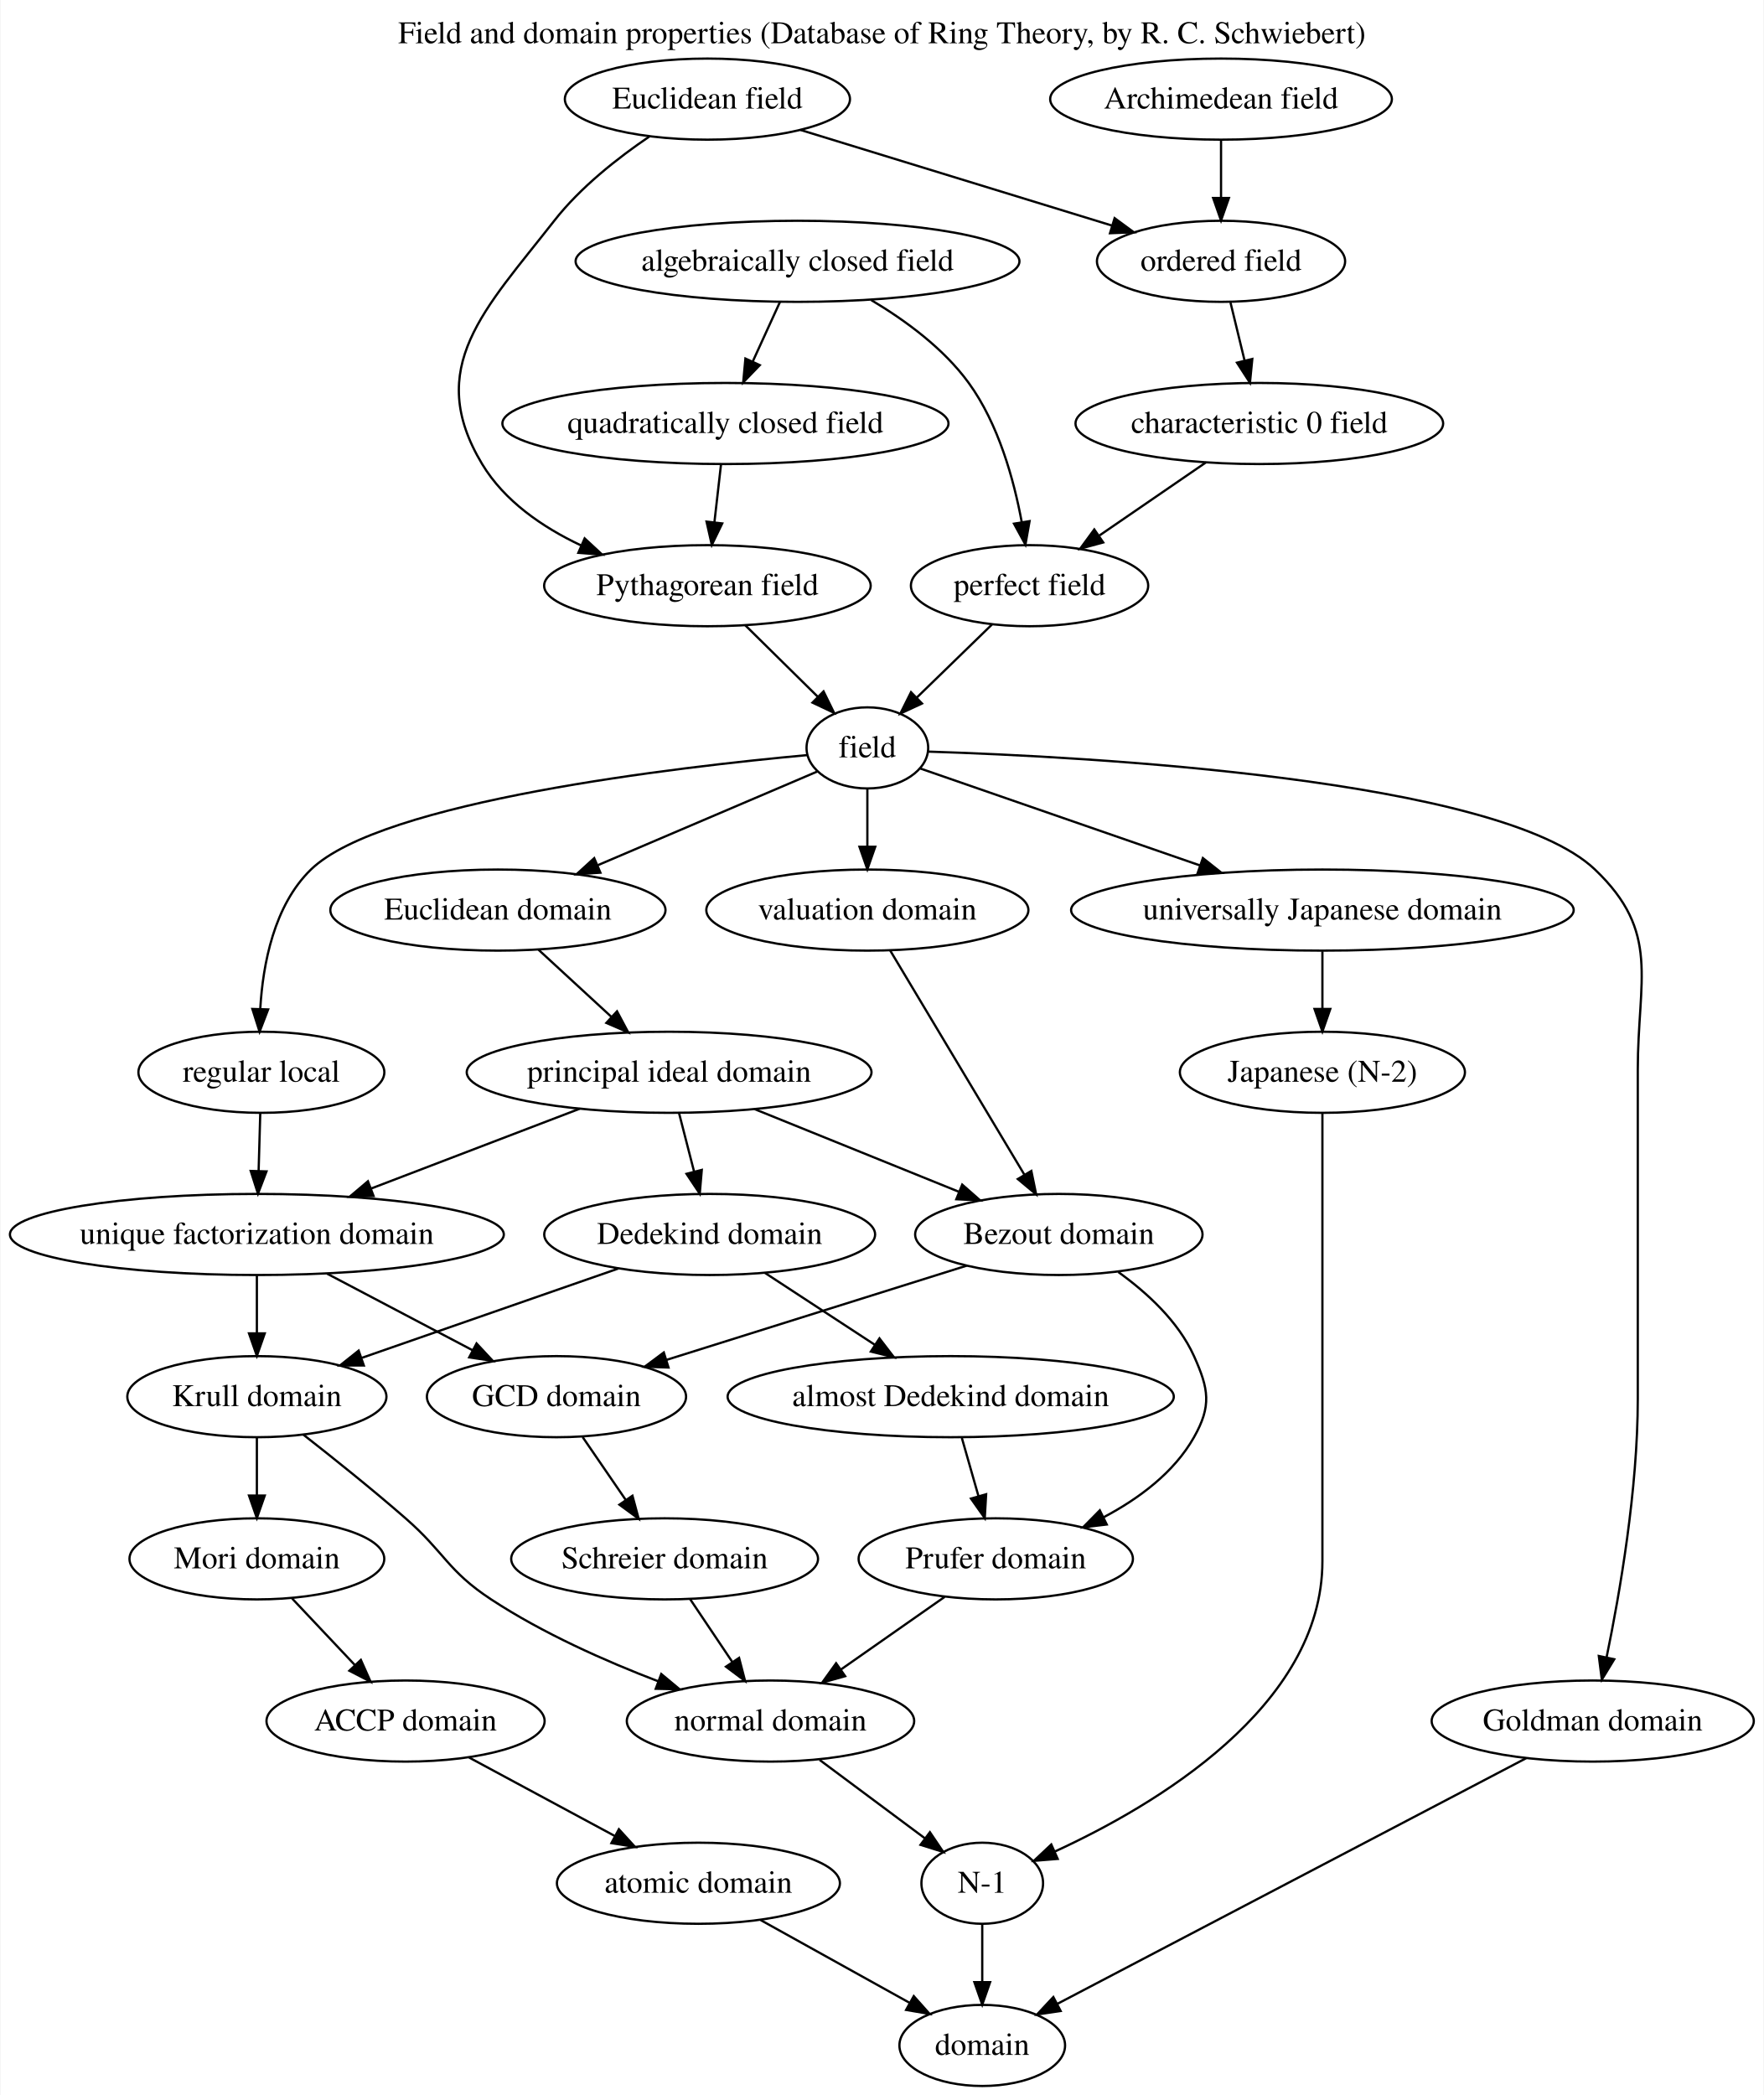
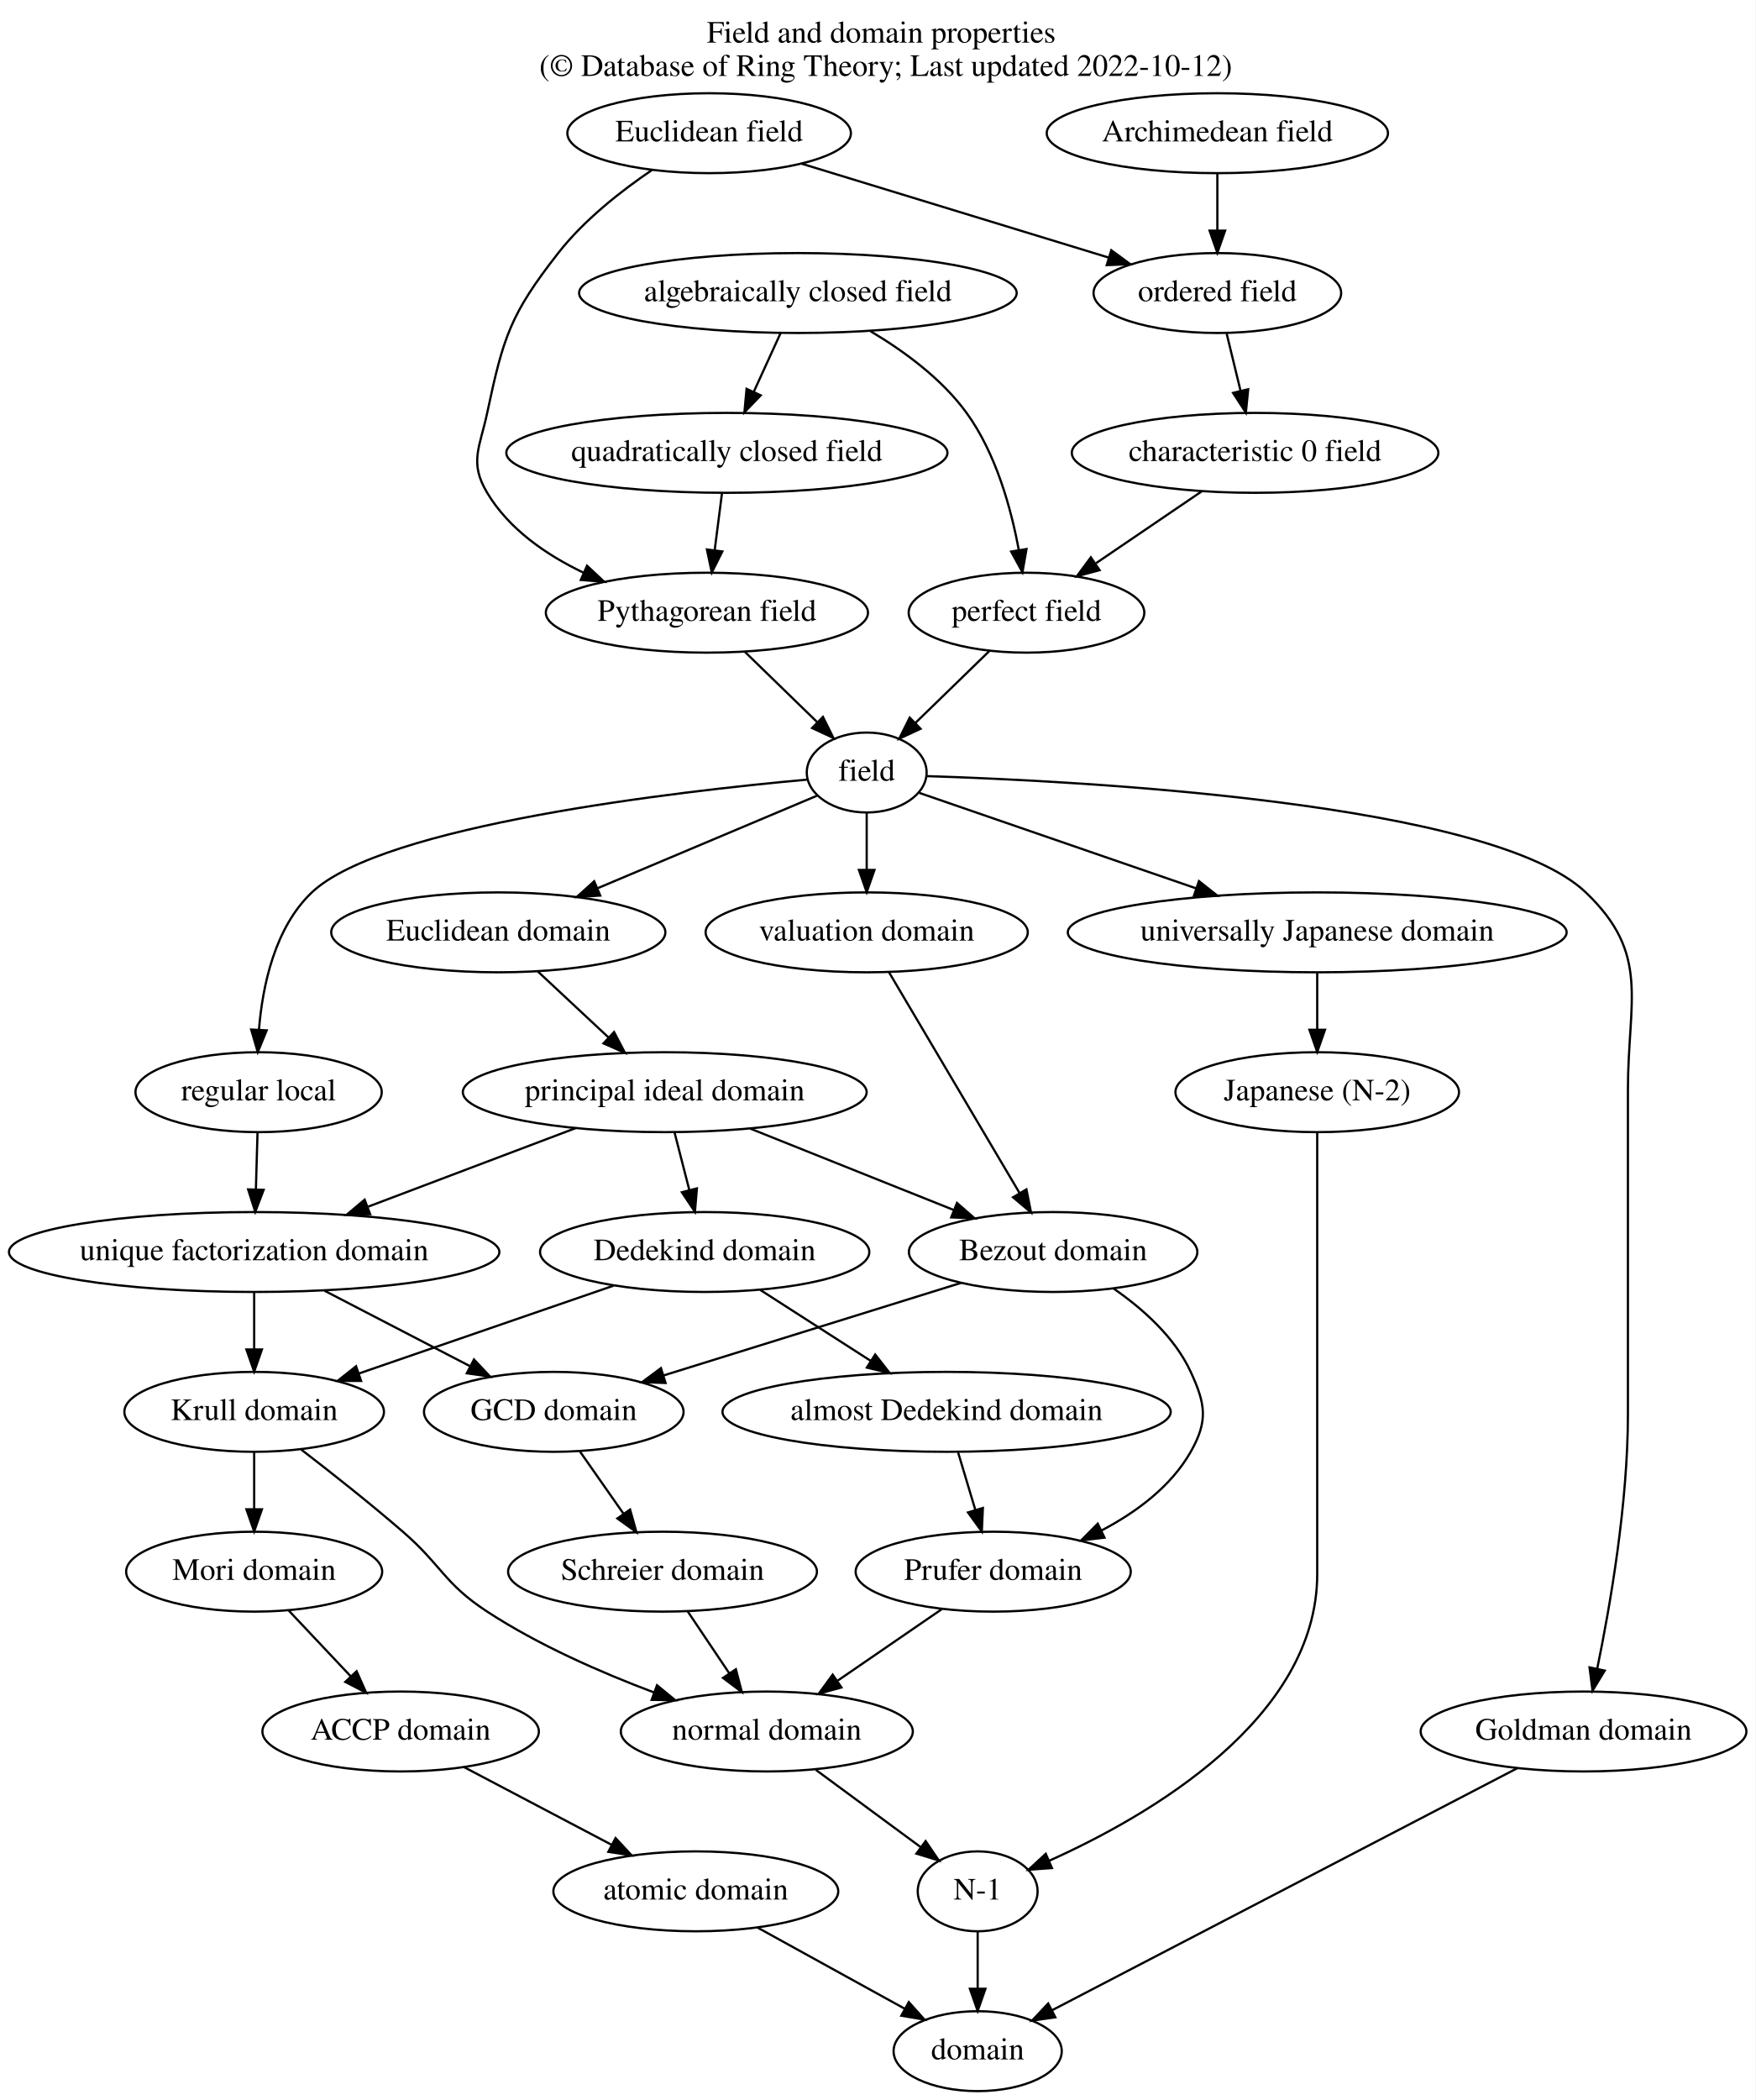
- <svg xmlns="http://www.w3.org/2000/svg" width="783pt" height="930pt" viewBox="0.00 0.00 782.56 930.00">
-   <g id="graph0" class="graph" transform="scale(1 1) rotate(0) translate(4 926)">
-     <polygon fill="white" stroke="transparent" points="-4,4 -4,-926 778.56,-926 778.56,4 -4,4" />
-     <text text-anchor="middle" x="387.28" y="-906.8" font-family="Times,serif" font-size="14.00">Field and domain properties (Database of Ring Theory, by R. C. Schwiebert)</text>
+ <svg xmlns="http://www.w3.org/2000/svg" xmlns:xlink="http://www.w3.org/1999/xlink" width="791pt" height="946pt" viewBox="0.00 0.00 790.93 946.00">
+   <g id="graph0" class="graph" transform="scale(1 1) rotate(0) translate(4 942)">
+     <g id="a_graph0">
+       <a xlink:href="https://ringtheory.herokuapp.com/" xlink:title="Field and domain properties&lt;br/&gt;(© Database of Ring Theory; Last updated 2022-10-12)">
+         <polygon fill="white" stroke="transparent" points="-4,4 -4,-942 786.93,-942 786.93,4 -4,4" />
+         <text text-anchor="start" x="314.47" y="-922.8" font-family="Times,serif" font-size="14.00">Field and domain properties</text>
+         <text text-anchor="start" x="238.97" y="-907.8" font-family="Times,serif" font-size="14.00">(© Database of Ring Theory; Last updated 2022-10-12)</text>
+       </a>
+     </g>
    <g id="node1" class="node">
-       <ellipse fill="none" stroke="black" cx="109.81" cy="-378" rx="109.62" ry="18" />
-       <text text-anchor="middle" x="109.81" y="-373.8" font-family="Times,serif" font-size="14.00">unique factorization domain</text>
+       <ellipse fill="none" stroke="black" cx="110.49" cy="-378" rx="110.48" ry="18" />
+       <text text-anchor="middle" x="110.49" y="-374.3" font-family="Times,serif" font-size="14.00">unique factorization domain</text>
    </g>
    <g id="node2" class="node">
-       <ellipse fill="none" stroke="black" cx="109.81" cy="-306" rx="57.52" ry="18" />
-       <text text-anchor="middle" x="109.81" y="-301.8" font-family="Times,serif" font-size="14.00">Krull domain</text>
+       <ellipse fill="none" stroke="black" cx="110.49" cy="-306" rx="58.49" ry="18" />
+       <text text-anchor="middle" x="110.49" y="-302.3" font-family="Times,serif" font-size="14.00">Krull domain</text>
    </g>
    <g id="edge1" class="edge">
-       <path fill="none" stroke="black" d="M109.81,-359.7C109.81,-351.98 109.81,-342.71 109.81,-334.11" />
-       <polygon fill="black" stroke="black" points="113.31,-334.1 109.81,-324.1 106.31,-334.1 113.31,-334.1" />
+       <path fill="none" stroke="black" d="M110.49,-359.7C110.49,-351.98 110.49,-342.71 110.49,-334.11" />
+       <polygon fill="black" stroke="black" points="113.99,-334.1 110.49,-324.1 106.99,-334.1 113.99,-334.1" />
    </g>
    <g id="node11" class="node">
-       <ellipse fill="none" stroke="black" cx="242.81" cy="-306" rx="57.53" ry="18" />
-       <text text-anchor="middle" x="242.81" y="-301.8" font-family="Times,serif" font-size="14.00">GCD domain</text>
+       <ellipse fill="none" stroke="black" cx="245.49" cy="-306" rx="58.49" ry="18" />
+       <text text-anchor="middle" x="245.49" y="-302.3" font-family="Times,serif" font-size="14.00">GCD domain</text>
    </g>
    <g id="edge7" class="edge">
-       <path fill="none" stroke="black" d="M140.99,-360.59C160.3,-350.43 185.2,-337.32 205.55,-326.61" />
-       <polygon fill="black" stroke="black" points="207.32,-329.63 214.54,-321.88 204.06,-323.44 207.32,-329.63" />
+       <path fill="none" stroke="black" d="M142.14,-360.59C161.74,-350.43 187.02,-337.32 207.67,-326.61" />
+       <polygon fill="black" stroke="black" points="209.53,-329.59 216.8,-321.88 206.31,-323.37 209.53,-329.59" />
    </g>
    <g id="node16" class="node">
-       <ellipse fill="none" stroke="black" cx="337.81" cy="-162" rx="63.79" ry="18" />
-       <text text-anchor="middle" x="337.81" y="-157.8" font-family="Times,serif" font-size="14.00">normal domain</text>
+       <ellipse fill="none" stroke="black" cx="341.49" cy="-162" rx="65.79" ry="18" />
+       <text text-anchor="middle" x="341.49" y="-158.3" font-family="Times,serif" font-size="14.00">normal domain</text>
    </g>
    <g id="edge32" class="edge">
-       <path fill="none" stroke="black" d="M130.38,-289.18C143.58,-278.86 160.97,-264.95 175.81,-252 193.34,-236.7 194.36,-228.77 213.81,-216 236.68,-200.98 264.52,-188.62 288.02,-179.63" />
-       <polygon fill="black" stroke="black" points="289.32,-182.88 297.46,-176.11 286.87,-176.33 289.32,-182.88" />
+       <path fill="none" stroke="black" d="M131.7,-289C145.08,-278.72 162.58,-264.91 177.49,-252 195.08,-236.77 196.01,-228.72 215.49,-216 238.63,-200.89 266.79,-188.56 290.62,-179.61" />
+       <polygon fill="black" stroke="black" points="292.01,-182.83 300.2,-176.1 289.6,-176.26 292.01,-182.83" />
    </g>
    <g id="node24" class="node">
-       <ellipse fill="none" stroke="black" cx="109.81" cy="-234" rx="56.56" ry="18" />
-       <text text-anchor="middle" x="109.81" y="-229.8" font-family="Times,serif" font-size="14.00">Mori domain</text>
+       <ellipse fill="none" stroke="black" cx="110.49" cy="-234" rx="57.69" ry="18" />
+       <text text-anchor="middle" x="110.49" y="-230.3" font-family="Times,serif" font-size="14.00">Mori domain</text>
    </g>
    <g id="edge24" class="edge">
-       <path fill="none" stroke="black" d="M109.81,-287.7C109.81,-279.98 109.81,-270.71 109.81,-262.11" />
-       <polygon fill="black" stroke="black" points="113.31,-262.1 109.81,-252.1 106.31,-262.1 113.31,-262.1" />
+       <path fill="none" stroke="black" d="M110.49,-287.7C110.49,-279.98 110.49,-270.71 110.49,-262.11" />
+       <polygon fill="black" stroke="black" points="113.99,-262.1 110.49,-252.1 106.99,-262.1 113.99,-262.1" />
    </g>
    <g id="node3" class="node">
-       <ellipse fill="none" stroke="black" cx="216.81" cy="-522" rx="74.4" ry="18" />
-       <text text-anchor="middle" x="216.81" y="-517.8" font-family="Times,serif" font-size="14.00">Euclidean domain</text>
+       <ellipse fill="none" stroke="black" cx="220.49" cy="-522" rx="75.29" ry="18" />
+       <text text-anchor="middle" x="220.49" y="-518.3" font-family="Times,serif" font-size="14.00">Euclidean domain</text>
    </g>
    <g id="node4" class="node">
-       <ellipse fill="none" stroke="black" cx="292.81" cy="-450" rx="89.84" ry="18" />
-       <text text-anchor="middle" x="292.81" y="-445.8" font-family="Times,serif" font-size="14.00">principal ideal domain</text>
+       <ellipse fill="none" stroke="black" cx="295.49" cy="-450" rx="90.98" ry="18" />
+       <text text-anchor="middle" x="295.49" y="-446.3" font-family="Times,serif" font-size="14.00">principal ideal domain</text>
    </g>
    <g id="edge2" class="edge">
-       <path fill="none" stroke="black" d="M234.82,-504.41C244.5,-495.5 256.59,-484.36 267.23,-474.56" />
-       <polygon fill="black" stroke="black" points="269.68,-477.06 274.66,-467.71 264.94,-471.91 269.68,-477.06" />
+       <path fill="none" stroke="black" d="M238.26,-504.41C247.81,-495.5 259.75,-484.36 270.25,-474.56" />
+       <polygon fill="black" stroke="black" points="272.66,-477.09 277.58,-467.71 267.89,-471.98 272.66,-477.09" />
    </g>
    <g id="edge5" class="edge">
-       <path fill="none" stroke="black" d="M253.1,-433.81C225.99,-423.44 189.85,-409.62 160.64,-398.44" />
-       <polygon fill="black" stroke="black" points="161.61,-395.07 151.02,-394.77 159.11,-401.61 161.61,-395.07" />
+       <path fill="none" stroke="black" d="M255.35,-433.81C227.95,-423.44 191.4,-409.62 161.88,-398.44" />
+       <polygon fill="black" stroke="black" points="162.75,-395.03 152.16,-394.77 160.27,-401.58 162.75,-395.03" />
    </g>
    <g id="node13" class="node">
-       <ellipse fill="none" stroke="black" cx="310.81" cy="-378" rx="73.45" ry="18" />
-       <text text-anchor="middle" x="310.81" y="-373.8" font-family="Times,serif" font-size="14.00">Dedekind domain</text>
+       <ellipse fill="none" stroke="black" cx="313.49" cy="-378" rx="74.19" ry="18" />
+       <text text-anchor="middle" x="313.49" y="-374.3" font-family="Times,serif" font-size="14.00">Dedekind domain</text>
    </g>
    <g id="edge18" class="edge">
-       <path fill="none" stroke="black" d="M297.26,-431.7C299.26,-423.9 301.68,-414.51 303.91,-405.83" />
-       <polygon fill="black" stroke="black" points="307.31,-406.66 306.41,-396.1 300.53,-404.92 307.31,-406.66" />
+       <path fill="none" stroke="black" d="M299.94,-431.7C301.95,-423.9 304.36,-414.51 306.59,-405.83" />
+       <polygon fill="black" stroke="black" points="309.99,-406.66 309.09,-396.1 303.21,-404.92 309.99,-406.66" />
    </g>
    <g id="node25" class="node">
-       <ellipse fill="none" stroke="black" cx="465.81" cy="-378" rx="63.79" ry="18" />
-       <text text-anchor="middle" x="465.81" y="-373.8" font-family="Times,serif" font-size="14.00">Bezout domain</text>
+       <ellipse fill="none" stroke="black" cx="470.49" cy="-378" rx="64.99" ry="18" />
+       <text text-anchor="middle" x="470.49" y="-374.3" font-family="Times,serif" font-size="14.00">Bezout domain</text>
    </g>
    <g id="edge25" class="edge">
-       <path fill="none" stroke="black" d="M330.77,-433.64C357.46,-422.84 393.27,-408.35 421.31,-397.01" />
-       <polygon fill="black" stroke="black" points="422.92,-400.13 430.87,-393.14 420.29,-393.64 422.92,-400.13" />
+       <path fill="none" stroke="black" d="M333.89,-433.64C361.01,-422.79 397.43,-408.22 425.85,-396.86" />
+       <polygon fill="black" stroke="black" points="427.17,-400.1 435.15,-393.14 424.57,-393.6 427.17,-400.1" />
    </g>
    <g id="node5" class="node">
-       <ellipse fill="none" stroke="black" cx="309.81" cy="-882" rx="63.29" ry="18" />
-       <text text-anchor="middle" x="309.81" y="-877.8" font-family="Times,serif" font-size="14.00">Euclidean field</text>
+       <ellipse fill="none" stroke="black" cx="315.49" cy="-882" rx="63.89" ry="18" />
+       <text text-anchor="middle" x="315.49" y="-878.3" font-family="Times,serif" font-size="14.00">Euclidean field</text>
    </g>
    <g id="node6" class="node">
-       <ellipse fill="none" stroke="black" cx="309.81" cy="-666" rx="72.49" ry="18" />
-       <text text-anchor="middle" x="309.81" y="-661.8" font-family="Times,serif" font-size="14.00">Pythagorean field</text>
+       <ellipse fill="none" stroke="black" cx="314.49" cy="-666" rx="72.59" ry="18" />
+       <text text-anchor="middle" x="314.49" y="-662.3" font-family="Times,serif" font-size="14.00">Pythagorean field</text>
    </g>
    <g id="edge3" class="edge">
-       <path fill="none" stroke="black" d="M284,-865.37C270.08,-855.93 253.42,-842.86 241.81,-828 210.98,-788.56 183.99,-762.89 209.81,-720 219.68,-703.59 236.53,-692 253.61,-683.93" />
-       <polygon fill="black" stroke="black" points="255.31,-687 263.08,-679.8 252.51,-680.59 255.31,-687" />
+       <path fill="none" stroke="black" d="M289.68,-865.37C275.76,-855.93 259.11,-842.86 247.49,-828 225.92,-800.41 222.76,-790.26 215.49,-756 212.17,-740.35 207.27,-733.73 215.49,-720 225.25,-703.7 241.93,-692.13 258.84,-684.05" />
+       <polygon fill="black" stroke="black" points="260.48,-687.15 268.22,-679.91 257.66,-680.75 260.48,-687.15" />
    </g>
    <g id="node20" class="node">
-       <ellipse fill="none" stroke="black" cx="537.81" cy="-810" rx="55.09" ry="18" />
-       <text text-anchor="middle" x="537.81" y="-805.8" font-family="Times,serif" font-size="14.00">ordered field</text>
+       <ellipse fill="none" stroke="black" cx="544.49" cy="-810" rx="55.79" ry="18" />
+       <text text-anchor="middle" x="544.49" y="-806.3" font-family="Times,serif" font-size="14.00">ordered field</text>
    </g>
    <g id="edge23" class="edge">
-       <path fill="none" stroke="black" d="M351.1,-868.32C389.98,-856.39 448.24,-838.5 489.32,-825.89" />
-       <polygon fill="black" stroke="black" points="490.57,-829.16 499.11,-822.88 488.52,-822.47 490.57,-829.16" />
+       <path fill="none" stroke="black" d="M356.96,-868.32C395.98,-856.4 454.42,-838.53 495.67,-825.92" />
+       <polygon fill="black" stroke="black" points="496.7,-829.27 505.24,-823 494.65,-822.57 496.7,-829.27" />
    </g>
    <g id="node8" class="node">
-       <ellipse fill="none" stroke="black" cx="380.81" cy="-594" rx="27" ry="18" />
-       <text text-anchor="middle" x="380.81" y="-589.8" font-family="Times,serif" font-size="14.00">field</text>
+       <ellipse fill="none" stroke="black" cx="386.49" cy="-594" rx="27" ry="18" />
+       <text text-anchor="middle" x="386.49" y="-590.3" font-family="Times,serif" font-size="14.00">field</text>
    </g>
    <g id="edge19" class="edge">
-       <path fill="none" stroke="black" d="M326.63,-648.41C336.27,-638.91 348.47,-626.88 358.85,-616.65" />
-       <polygon fill="black" stroke="black" points="361.36,-619.08 366.03,-609.57 356.45,-614.1 361.36,-619.08" />
+       <path fill="none" stroke="black" d="M331.55,-648.41C341.32,-638.91 353.7,-626.88 364.23,-616.65" />
+       <polygon fill="black" stroke="black" points="366.77,-619.05 371.5,-609.57 361.89,-614.03 366.77,-619.05" />
    </g>
    <g id="node7" class="node">
-       <ellipse fill="none" stroke="black" cx="452.81" cy="-666" rx="52.67" ry="18" />
-       <text text-anchor="middle" x="452.81" y="-661.8" font-family="Times,serif" font-size="14.00">perfect field</text>
+       <ellipse fill="none" stroke="black" cx="458.49" cy="-666" rx="53.09" ry="18" />
+       <text text-anchor="middle" x="458.49" y="-662.3" font-family="Times,serif" font-size="14.00">perfect field</text>
    </g>
    <g id="edge4" class="edge">
-       <path fill="none" stroke="black" d="M436.11,-648.76C426.21,-639.14 413.56,-626.84 402.85,-616.43" />
-       <polygon fill="black" stroke="black" points="405.07,-613.71 395.46,-609.25 400.19,-618.73 405.07,-613.71" />
+       <path fill="none" stroke="black" d="M441.79,-648.76C431.9,-639.14 419.24,-626.84 408.53,-616.43" />
+       <polygon fill="black" stroke="black" points="410.76,-613.71 401.15,-609.25 405.88,-618.73 410.76,-613.71" />
    </g>
    <g id="edge8" class="edge">
-       <path fill="none" stroke="black" d="M358.69,-583.56C333.81,-572.94 292.76,-555.42 261.2,-541.95" />
-       <polygon fill="black" stroke="black" points="262.31,-538.61 251.73,-537.91 259.56,-545.05 262.31,-538.61" />
+       <path fill="none" stroke="black" d="M364.1,-583.56C338.92,-572.94 297.37,-555.42 265.42,-541.95" />
+       <polygon fill="black" stroke="black" points="266.42,-538.57 255.84,-537.91 263.7,-545.02 266.42,-538.57" />
    </g>
    <g id="node12" class="node">
-       <ellipse fill="none" stroke="black" cx="111.81" cy="-450" rx="54.59" ry="18" />
-       <text text-anchor="middle" x="111.81" y="-445.8" font-family="Times,serif" font-size="14.00">regular local</text>
+       <ellipse fill="none" stroke="black" cx="112.49" cy="-450" rx="55.49" ry="18" />
+       <text text-anchor="middle" x="112.49" y="-446.3" font-family="Times,serif" font-size="14.00">regular local</text>
    </g>
    <g id="edge9" class="edge">
-       <path fill="none" stroke="black" d="M354.18,-590.81C297.01,-585.55 165.14,-570.38 133.81,-540 117.42,-524.11 112.49,-498.08 111.32,-478.27" />
-       <polygon fill="black" stroke="black" points="114.81,-477.9 111.01,-468.01 107.81,-478.11 114.81,-477.9" />
+       <path fill="none" stroke="black" d="M359.59,-590.8C301.83,-585.54 168.54,-570.35 136.49,-540 119.75,-524.14 114.25,-497.94 112.64,-478.06" />
+       <polygon fill="black" stroke="black" points="116.13,-477.85 112.11,-468.05 109.14,-478.22 116.13,-477.85" />
    </g>
    <g id="node17" class="node">
-       <ellipse fill="none" stroke="black" cx="582.81" cy="-522" rx="111.55" ry="18" />
-       <text text-anchor="middle" x="582.81" y="-517.8" font-family="Times,serif" font-size="14.00">universally Japanese domain</text>
+       <ellipse fill="none" stroke="black" cx="589.49" cy="-522" rx="112.38" ry="18" />
+       <text text-anchor="middle" x="589.49" y="-518.3" font-family="Times,serif" font-size="14.00">universally Japanese domain</text>
    </g>
    <g id="edge14" class="edge">
-       <path fill="none" stroke="black" d="M404.37,-584.83C434.63,-574.35 488.05,-555.84 528.57,-541.79" />
-       <polygon fill="black" stroke="black" points="529.75,-545.09 538.05,-538.51 527.46,-538.48 529.75,-545.09" />
+       <path fill="none" stroke="black" d="M410.17,-584.83C440.58,-574.35 494.26,-555.84 534.99,-541.79" />
+       <polygon fill="black" stroke="black" points="536.2,-545.08 544.51,-538.51 533.92,-538.46 536.2,-545.08" />
    </g>
    <g id="node21" class="node">
-       <ellipse fill="none" stroke="black" cx="702.81" cy="-162" rx="71.51" ry="18" />
-       <text text-anchor="middle" x="702.81" y="-157.8" font-family="Times,serif" font-size="14.00">Goldman domain</text>
+       <ellipse fill="none" stroke="black" cx="709.49" cy="-162" rx="73.39" ry="18" />
+       <text text-anchor="middle" x="709.49" y="-158.3" font-family="Times,serif" font-size="14.00">Goldman domain</text>
    </g>
    <g id="edge37" class="edge">
-       <path fill="none" stroke="black" d="M407.86,-592.35C477.66,-590.12 661.39,-580.44 703.81,-540 733.08,-512.09 722.81,-491.45 722.81,-451 722.81,-451 722.81,-451 722.81,-305 722.81,-264.82 714.86,-218.87 708.98,-190.39" />
-       <polygon fill="black" stroke="black" points="712.36,-189.43 706.85,-180.38 705.51,-190.89 712.36,-189.43" />
+       <path fill="none" stroke="black" d="M413.62,-592.37C483.64,-590.16 667.94,-580.55 710.49,-540 739.77,-512.1 729.49,-491.45 729.49,-451 729.49,-451 729.49,-451 729.49,-305 729.49,-264.82 721.54,-218.87 715.67,-190.39" />
+       <polygon fill="black" stroke="black" points="719.04,-189.43 713.54,-180.38 712.19,-190.89 719.04,-189.43" />
    </g>
    <g id="node30" class="node">
-       <ellipse fill="none" stroke="black" cx="380.81" cy="-522" rx="71.5" ry="18" />
-       <text text-anchor="middle" x="380.81" y="-517.8" font-family="Times,serif" font-size="14.00">valuation domain</text>
+       <ellipse fill="none" stroke="black" cx="386.49" cy="-522" rx="72.59" ry="18" />
+       <text text-anchor="middle" x="386.49" y="-518.3" font-family="Times,serif" font-size="14.00">valuation domain</text>
    </g>
    <g id="edge39" class="edge">
-       <path fill="none" stroke="black" d="M380.81,-575.7C380.81,-567.98 380.81,-558.71 380.81,-550.11" />
-       <polygon fill="black" stroke="black" points="384.31,-550.1 380.81,-540.1 377.31,-550.1 384.31,-550.1" />
+       <path fill="none" stroke="black" d="M386.49,-575.7C386.49,-567.98 386.49,-558.71 386.49,-550.11" />
+       <polygon fill="black" stroke="black" points="389.99,-550.1 386.49,-540.1 382.99,-550.1 389.99,-550.1" />
    </g>
    <g id="node9" class="node">
-       <ellipse fill="none" stroke="black" cx="431.81" cy="-90" rx="27" ry="18" />
-       <text text-anchor="middle" x="431.81" y="-85.8" font-family="Times,serif" font-size="14.00">N-1</text>
+       <ellipse fill="none" stroke="black" cx="436.49" cy="-90" rx="27" ry="18" />
+       <text text-anchor="middle" x="436.49" y="-86.3" font-family="Times,serif" font-size="14.00">N-1</text>
    </g>
    <g id="node10" class="node">
-       <ellipse fill="none" stroke="black" cx="431.81" cy="-18" rx="36.77" ry="18" />
-       <text text-anchor="middle" x="431.81" y="-13.8" font-family="Times,serif" font-size="14.00">domain</text>
+       <ellipse fill="none" stroke="black" cx="436.49" cy="-18" rx="37.89" ry="18" />
+       <text text-anchor="middle" x="436.49" y="-14.3" font-family="Times,serif" font-size="14.00">domain</text>
    </g>
    <g id="edge6" class="edge">
-       <path fill="none" stroke="black" d="M431.81,-71.7C431.81,-63.98 431.81,-54.71 431.81,-46.11" />
-       <polygon fill="black" stroke="black" points="435.31,-46.1 431.81,-36.1 428.31,-46.1 435.31,-46.1" />
+       <path fill="none" stroke="black" d="M436.49,-71.7C436.49,-63.98 436.49,-54.71 436.49,-46.11" />
+       <polygon fill="black" stroke="black" points="439.99,-46.1 436.49,-36.1 432.99,-46.1 439.99,-46.1" />
    </g>
    <g id="node27" class="node">
-       <ellipse fill="none" stroke="black" cx="290.81" cy="-234" rx="68.11" ry="18" />
-       <text text-anchor="middle" x="290.81" y="-229.8" font-family="Times,serif" font-size="14.00">Schreier domain</text>
+       <ellipse fill="none" stroke="black" cx="294.49" cy="-234" rx="69.59" ry="18" />
+       <text text-anchor="middle" x="294.49" y="-230.3" font-family="Times,serif" font-size="14.00">Schreier domain</text>
    </g>
    <g id="edge28" class="edge">
-       <path fill="none" stroke="black" d="M254.43,-288.05C260.15,-279.71 267.16,-269.49 273.49,-260.25" />
-       <polygon fill="black" stroke="black" points="276.53,-262.02 279.29,-251.79 270.75,-258.06 276.53,-262.02" />
+       <path fill="none" stroke="black" d="M257.35,-288.05C263.19,-279.71 270.35,-269.49 276.81,-260.25" />
+       <polygon fill="black" stroke="black" points="279.87,-261.99 282.74,-251.79 274.14,-257.97 279.87,-261.99" />
    </g>
    <g id="edge11" class="edge">
-       <path fill="none" stroke="black" d="M111.31,-431.7C111.09,-423.98 110.83,-414.71 110.58,-406.11" />
-       <polygon fill="black" stroke="black" points="114.08,-406 110.3,-396.1 107.08,-406.2 114.08,-406" />
+       <path fill="none" stroke="black" d="M112,-431.7C111.78,-423.98 111.51,-414.71 111.26,-406.11" />
+       <polygon fill="black" stroke="black" points="114.76,-406 110.98,-396.1 107.77,-406.2 114.76,-406" />
    </g>
    <g id="edge41" class="edge">
-       <path fill="none" stroke="black" d="M270.13,-362.83C237.24,-351.38 190.92,-335.25 156.51,-323.27" />
-       <polygon fill="black" stroke="black" points="157.29,-319.83 146.7,-319.85 154.99,-326.44 157.29,-319.83" />
+       <path fill="none" stroke="black" d="M272.41,-362.83C239.16,-351.37 192.3,-335.21 157.55,-323.23" />
+       <polygon fill="black" stroke="black" points="158.68,-319.92 148.09,-319.96 156.4,-326.53 158.68,-319.92" />
    </g>
    <g id="node14" class="node">
-       <ellipse fill="none" stroke="black" cx="417.81" cy="-306" rx="99.03" ry="18" />
-       <text text-anchor="middle" x="417.81" y="-301.8" font-family="Times,serif" font-size="14.00">almost Dedekind domain</text>
+       <ellipse fill="none" stroke="black" cx="422.49" cy="-306" rx="100.98" ry="18" />
+       <text text-anchor="middle" x="422.49" y="-302.3" font-family="Times,serif" font-size="14.00">almost Dedekind domain</text>
    </g>
    <g id="edge10" class="edge">
-       <path fill="none" stroke="black" d="M335.36,-360.94C349.83,-351.47 368.34,-339.36 384.16,-329.01" />
-       <polygon fill="black" stroke="black" points="386.18,-331.87 392.63,-323.47 382.35,-326.02 386.18,-331.87" />
+       <path fill="none" stroke="black" d="M338.5,-360.94C353.24,-351.47 372.1,-339.36 388.22,-329.01" />
+       <polygon fill="black" stroke="black" points="390.32,-331.82 396.84,-323.47 386.54,-325.93 390.32,-331.82" />
    </g>
    <g id="node22" class="node">
-       <ellipse fill="none" stroke="black" cx="437.81" cy="-234" rx="60.89" ry="18" />
-       <text text-anchor="middle" x="437.81" y="-229.8" font-family="Times,serif" font-size="14.00">Prufer domain</text>
+       <ellipse fill="none" stroke="black" cx="443.49" cy="-234" rx="61.99" ry="18" />
+       <text text-anchor="middle" x="443.49" y="-230.3" font-family="Times,serif" font-size="14.00">Prufer domain</text>
    </g>
    <g id="edge21" class="edge">
-       <path fill="none" stroke="black" d="M422.75,-287.7C424.98,-279.9 427.66,-270.51 430.14,-261.83" />
-       <polygon fill="black" stroke="black" points="433.54,-262.68 432.92,-252.1 426.81,-260.76 433.54,-262.68" />
+       <path fill="none" stroke="black" d="M427.68,-287.7C430.02,-279.9 432.84,-270.51 435.44,-261.83" />
+       <polygon fill="black" stroke="black" points="438.84,-262.69 438.36,-252.1 432.13,-260.68 438.84,-262.69" />
    </g>
    <g id="node15" class="node">
-       <ellipse fill="none" stroke="black" cx="349.81" cy="-810" rx="98.51" ry="18" />
-       <text text-anchor="middle" x="349.81" y="-805.8" font-family="Times,serif" font-size="14.00">algebraically closed field</text>
+       <ellipse fill="none" stroke="black" cx="355.49" cy="-810" rx="98.58" ry="18" />
+       <text text-anchor="middle" x="355.49" y="-806.3" font-family="Times,serif" font-size="14.00">algebraically closed field</text>
    </g>
    <g id="edge12" class="edge">
-       <path fill="none" stroke="black" d="M382.53,-792.79C397.63,-783.82 414.65,-771.36 425.81,-756 439.04,-737.79 445.86,-713.02 449.34,-694.23" />
-       <polygon fill="black" stroke="black" points="452.82,-694.66 450.98,-684.22 445.91,-693.53 452.82,-694.66" />
+       <path fill="none" stroke="black" d="M388.21,-792.79C403.32,-783.82 420.34,-771.36 431.49,-756 444.72,-737.79 451.55,-713.02 455.02,-694.23" />
+       <polygon fill="black" stroke="black" points="458.5,-694.66 456.67,-684.22 451.59,-693.53 458.5,-694.66" />
    </g>
    <g id="node28" class="node">
-       <ellipse fill="none" stroke="black" cx="317.81" cy="-738" rx="99.01" ry="18" />
-       <text text-anchor="middle" x="317.81" y="-733.8" font-family="Times,serif" font-size="14.00">quadratically closed field</text>
+       <ellipse fill="none" stroke="black" cx="323.49" cy="-738" rx="99.38" ry="18" />
+       <text text-anchor="middle" x="323.49" y="-734.3" font-family="Times,serif" font-size="14.00">quadratically closed field</text>
    </g>
    <g id="edge31" class="edge">
-       <path fill="none" stroke="black" d="M342.06,-792.05C338.42,-784.09 334,-774.41 329.93,-765.51" />
-       <polygon fill="black" stroke="black" points="333.05,-763.91 325.7,-756.28 326.68,-766.83 333.05,-763.91" />
+       <path fill="none" stroke="black" d="M347.74,-792.05C344.1,-784.09 339.68,-774.41 335.61,-765.51" />
+       <polygon fill="black" stroke="black" points="338.73,-763.91 331.39,-756.28 332.36,-766.83 338.73,-763.91" />
    </g>
    <g id="edge13" class="edge">
-       <path fill="none" stroke="black" d="M359.61,-144.76C373.57,-134.37 391.75,-120.83 406.37,-109.94" />
-       <polygon fill="black" stroke="black" points="408.58,-112.66 414.51,-103.88 404.4,-107.05 408.58,-112.66" />
+       <path fill="none" stroke="black" d="M363.52,-144.76C377.64,-134.37 396.01,-120.83 410.78,-109.94" />
+       <polygon fill="black" stroke="black" points="413.04,-112.63 419.01,-103.88 408.88,-106.99 413.04,-112.63" />
    </g>
    <g id="node18" class="node">
-       <ellipse fill="none" stroke="black" cx="582.81" cy="-450" rx="63.28" ry="18" />
-       <text text-anchor="middle" x="582.81" y="-445.8" font-family="Times,serif" font-size="14.00">Japanese (N-2)</text>
+       <ellipse fill="none" stroke="black" cx="589.49" cy="-450" rx="63.89" ry="18" />
+       <text text-anchor="middle" x="589.49" y="-446.3" font-family="Times,serif" font-size="14.00">Japanese (N-2)</text>
    </g>
    <g id="edge15" class="edge">
-       <path fill="none" stroke="black" d="M582.81,-503.7C582.81,-495.98 582.81,-486.71 582.81,-478.11" />
-       <polygon fill="black" stroke="black" points="586.31,-478.1 582.81,-468.1 579.31,-478.1 586.31,-478.1" />
+       <path fill="none" stroke="black" d="M589.49,-503.7C589.49,-495.98 589.49,-486.71 589.49,-478.11" />
+       <polygon fill="black" stroke="black" points="592.99,-478.1 589.49,-468.1 585.99,-478.1 592.99,-478.1" />
    </g>
    <g id="edge16" class="edge">
-       <path fill="none" stroke="black" d="M582.81,-431.95C582.81,-405.29 582.81,-352.11 582.81,-307 582.81,-307 582.81,-307 582.81,-233 582.81,-168.29 508.32,-124.43 463.97,-104.05" />
-       <polygon fill="black" stroke="black" points="465.3,-100.81 454.74,-99.95 462.46,-107.21 465.3,-100.81" />
+       <path fill="none" stroke="black" d="M589.49,-431.95C589.49,-405.29 589.49,-352.11 589.49,-307 589.49,-307 589.49,-307 589.49,-233 589.49,-167.67 513.62,-123.93 468.73,-103.78" />
+       <polygon fill="black" stroke="black" points="469.96,-100.49 459.4,-99.72 467.17,-106.91 469.96,-100.49" />
    </g>
    <g id="node19" class="node">
-       <ellipse fill="none" stroke="black" cx="537.81" cy="-882" rx="75.85" ry="18" />
-       <text text-anchor="middle" x="537.81" y="-877.8" font-family="Times,serif" font-size="14.00">Archimedean field</text>
+       <ellipse fill="none" stroke="black" cx="544.49" cy="-882" rx="76.89" ry="18" />
+       <text text-anchor="middle" x="544.49" y="-878.3" font-family="Times,serif" font-size="14.00">Archimedean field</text>
    </g>
    <g id="edge17" class="edge">
-       <path fill="none" stroke="black" d="M537.81,-863.7C537.81,-855.98 537.81,-846.71 537.81,-838.11" />
-       <polygon fill="black" stroke="black" points="541.31,-838.1 537.81,-828.1 534.31,-838.1 541.31,-838.1" />
+       <path fill="none" stroke="black" d="M544.49,-863.7C544.49,-855.98 544.49,-846.71 544.49,-838.11" />
+       <polygon fill="black" stroke="black" points="547.99,-838.1 544.49,-828.1 540.99,-838.1 547.99,-838.1" />
    </g>
    <g id="node26" class="node">
-       <ellipse fill="none" stroke="black" cx="554.81" cy="-738" rx="81.61" ry="18" />
-       <text text-anchor="middle" x="554.81" y="-733.8" font-family="Times,serif" font-size="14.00">characteristic 0 field</text>
+       <ellipse fill="none" stroke="black" cx="561.49" cy="-738" rx="82.59" ry="18" />
+       <text text-anchor="middle" x="561.49" y="-734.3" font-family="Times,serif" font-size="14.00">characteristic 0 field</text>
    </g>
    <g id="edge30" class="edge">
-       <path fill="none" stroke="black" d="M542.01,-791.7C543.9,-783.9 546.18,-774.51 548.29,-765.83" />
-       <polygon fill="black" stroke="black" points="551.69,-766.65 550.65,-756.1 544.89,-765 551.69,-766.65" />
+       <path fill="none" stroke="black" d="M548.69,-791.7C550.59,-783.9 552.87,-774.51 554.97,-765.83" />
+       <polygon fill="black" stroke="black" points="558.38,-766.65 557.34,-756.1 551.58,-765 558.38,-766.65" />
    </g>
    <g id="edge20" class="edge">
-       <path fill="none" stroke="black" d="M673.29,-145.53C622.43,-118.88 518.61,-64.48 465.2,-36.49" />
-       <polygon fill="black" stroke="black" points="466.62,-33.29 456.14,-31.75 463.37,-39.49 466.62,-33.29" />
+       <path fill="none" stroke="black" d="M679.75,-145.53C628.52,-118.88 523.93,-64.48 470.12,-36.49" />
+       <polygon fill="black" stroke="black" points="471.49,-33.26 461,-31.75 468.26,-39.47 471.49,-33.26" />
    </g>
    <g id="edge33" class="edge">
-       <path fill="none" stroke="black" d="M415.12,-217.12C401.53,-207.61 384.07,-195.38 369.18,-184.96" />
-       <polygon fill="black" stroke="black" points="370.95,-181.93 360.76,-179.06 366.94,-187.67 370.95,-181.93" />
+       <path fill="none" stroke="black" d="M420.34,-217.12C406.49,-207.61 388.68,-195.38 373.49,-184.96" />
+       <polygon fill="black" stroke="black" points="375.12,-181.84 364.9,-179.06 371.16,-187.61 375.12,-181.84" />
    </g>
    <g id="node23" class="node">
-       <ellipse fill="none" stroke="black" cx="305.81" cy="-90" rx="62.82" ry="18" />
-       <text text-anchor="middle" x="305.81" y="-85.8" font-family="Times,serif" font-size="14.00">atomic domain</text>
+       <ellipse fill="none" stroke="black" cx="309.49" cy="-90" rx="64.19" ry="18" />
+       <text text-anchor="middle" x="309.49" y="-86.3" font-family="Times,serif" font-size="14.00">atomic domain</text>
    </g>
    <g id="edge22" class="edge">
-       <path fill="none" stroke="black" d="M333.46,-73.64C352.93,-62.82 379.07,-48.3 399.5,-36.95" />
-       <polygon fill="black" stroke="black" points="401.41,-39.89 408.45,-31.98 398.01,-33.77 401.41,-39.89" />
+       <path fill="none" stroke="black" d="M337.36,-73.64C356.86,-62.89 382.99,-48.49 403.53,-37.17" />
+       <polygon fill="black" stroke="black" points="405.46,-40.1 412.53,-32.21 402.08,-33.97 405.46,-40.1" />
    </g>
    <g id="node29" class="node">
-       <ellipse fill="none" stroke="black" cx="175.81" cy="-162" rx="61.74" ry="18" />
-       <text text-anchor="middle" x="175.81" y="-157.8" font-family="Times,serif" font-size="14.00">ACCP domain</text>
+       <ellipse fill="none" stroke="black" cx="176.49" cy="-162" rx="62.29" ry="18" />
+       <text text-anchor="middle" x="176.49" y="-158.3" font-family="Times,serif" font-size="14.00">ACCP domain</text>
    </g>
    <g id="edge35" class="edge">
-       <path fill="none" stroke="black" d="M125.45,-216.41C133.75,-207.61 144.1,-196.63 153.26,-186.92" />
-       <polygon fill="black" stroke="black" points="155.97,-189.15 160.28,-179.47 150.87,-184.34 155.97,-189.15" />
+       <path fill="none" stroke="black" d="M126.13,-216.41C134.43,-207.61 144.78,-196.63 153.94,-186.92" />
+       <polygon fill="black" stroke="black" points="156.65,-189.15 160.96,-179.47 151.55,-184.34 156.65,-189.15" />
    </g>
    <g id="edge34" class="edge">
-       <path fill="none" stroke="black" d="M424.91,-364.16C387.35,-352.37 331.64,-334.88 291.74,-322.36" />
-       <polygon fill="black" stroke="black" points="292.54,-318.94 281.95,-319.29 290.45,-325.62 292.54,-318.94" />
+       <path fill="none" stroke="black" d="M428.96,-364.08C391.07,-352.29 335.03,-334.86 294.86,-322.36" />
+       <polygon fill="black" stroke="black" points="295.86,-319 285.27,-319.38 293.78,-325.69 295.86,-319" />
    </g>
    <g id="edge29" class="edge">
-       <path fill="none" stroke="black" d="M492.19,-361.34C504.88,-352.22 518.84,-339.46 525.81,-324 532.38,-309.41 533.68,-301.93 525.81,-288 516.93,-272.29 501.33,-260.73 485.71,-252.48" />
-       <polygon fill="black" stroke="black" points="487.08,-249.25 476.56,-248 484,-255.54 487.08,-249.25" />
+       <path fill="none" stroke="black" d="M497.73,-361.54C510.84,-352.46 525.26,-339.69 532.49,-324 539.19,-309.47 540.4,-301.91 532.49,-288 523.58,-272.32 507.98,-260.79 492.31,-252.56" />
+       <polygon fill="black" stroke="black" points="493.65,-249.32 483.13,-248.1 490.59,-255.62 493.65,-249.32" />
    </g>
    <g id="edge26" class="edge">
-       <path fill="none" stroke="black" d="M531.15,-720.76C517.08,-711.11 499.07,-698.75 483.86,-688.31" />
-       <polygon fill="black" stroke="black" points="485.51,-685.2 475.29,-682.43 481.55,-690.97 485.51,-685.2" />
+       <path fill="none" stroke="black" d="M537.6,-720.76C523.39,-711.11 505.2,-698.75 489.85,-688.31" />
+       <polygon fill="black" stroke="black" points="491.43,-685.15 481.19,-682.43 487.49,-690.94 491.43,-685.15" />
    </g>
    <g id="edge27" class="edge">
-       <path fill="none" stroke="black" d="M302.18,-216.05C307.78,-207.71 314.65,-197.49 320.85,-188.25" />
-       <polygon fill="black" stroke="black" points="323.87,-190.04 326.53,-179.79 318.05,-186.14 323.87,-190.04" />
+       <path fill="none" stroke="black" d="M305.87,-216.05C311.47,-207.71 318.33,-197.49 324.54,-188.25" />
+       <polygon fill="black" stroke="black" points="327.55,-190.04 330.22,-179.79 321.74,-186.14 327.55,-190.04" />
    </g>
    <g id="edge38" class="edge">
-       <path fill="none" stroke="black" d="M315.83,-719.7C314.95,-711.98 313.89,-702.71 312.91,-694.11" />
-       <polygon fill="black" stroke="black" points="316.38,-693.64 311.76,-684.1 309.42,-694.44 316.38,-693.64" />
+       <path fill="none" stroke="black" d="M321.27,-719.7C320.27,-711.98 319.08,-702.71 317.98,-694.11" />
+       <polygon fill="black" stroke="black" points="321.44,-693.58 316.69,-684.1 314.49,-694.47 321.44,-693.58" />
    </g>
    <g id="edge36" class="edge">
-       <path fill="none" stroke="black" d="M204.02,-145.81C222.92,-135.63 248.03,-122.11 268.57,-111.05" />
-       <polygon fill="black" stroke="black" points="270.51,-113.98 277.65,-106.16 267.19,-107.82 270.51,-113.98" />
+       <path fill="none" stroke="black" d="M205.02,-145.98C224.44,-135.76 250.34,-122.13 271.5,-110.99" />
+       <polygon fill="black" stroke="black" points="273.33,-113.99 280.55,-106.23 270.07,-107.79 273.33,-113.99" />
    </g>
    <g id="edge40" class="edge">
-       <path fill="none" stroke="black" d="M390.89,-504.15C405.65,-479.49 433.26,-433.37 450.52,-404.53" />
-       <polygon fill="black" stroke="black" points="453.6,-406.2 455.74,-395.82 447.6,-402.61 453.6,-406.2" />
+       <path fill="none" stroke="black" d="M396.46,-504.15C411.04,-479.49 438.33,-433.37 455.39,-404.53" />
+       <polygon fill="black" stroke="black" points="458.46,-406.21 460.54,-395.82 452.43,-402.65 458.46,-406.21" />
    </g>
  </g>
</svg>
